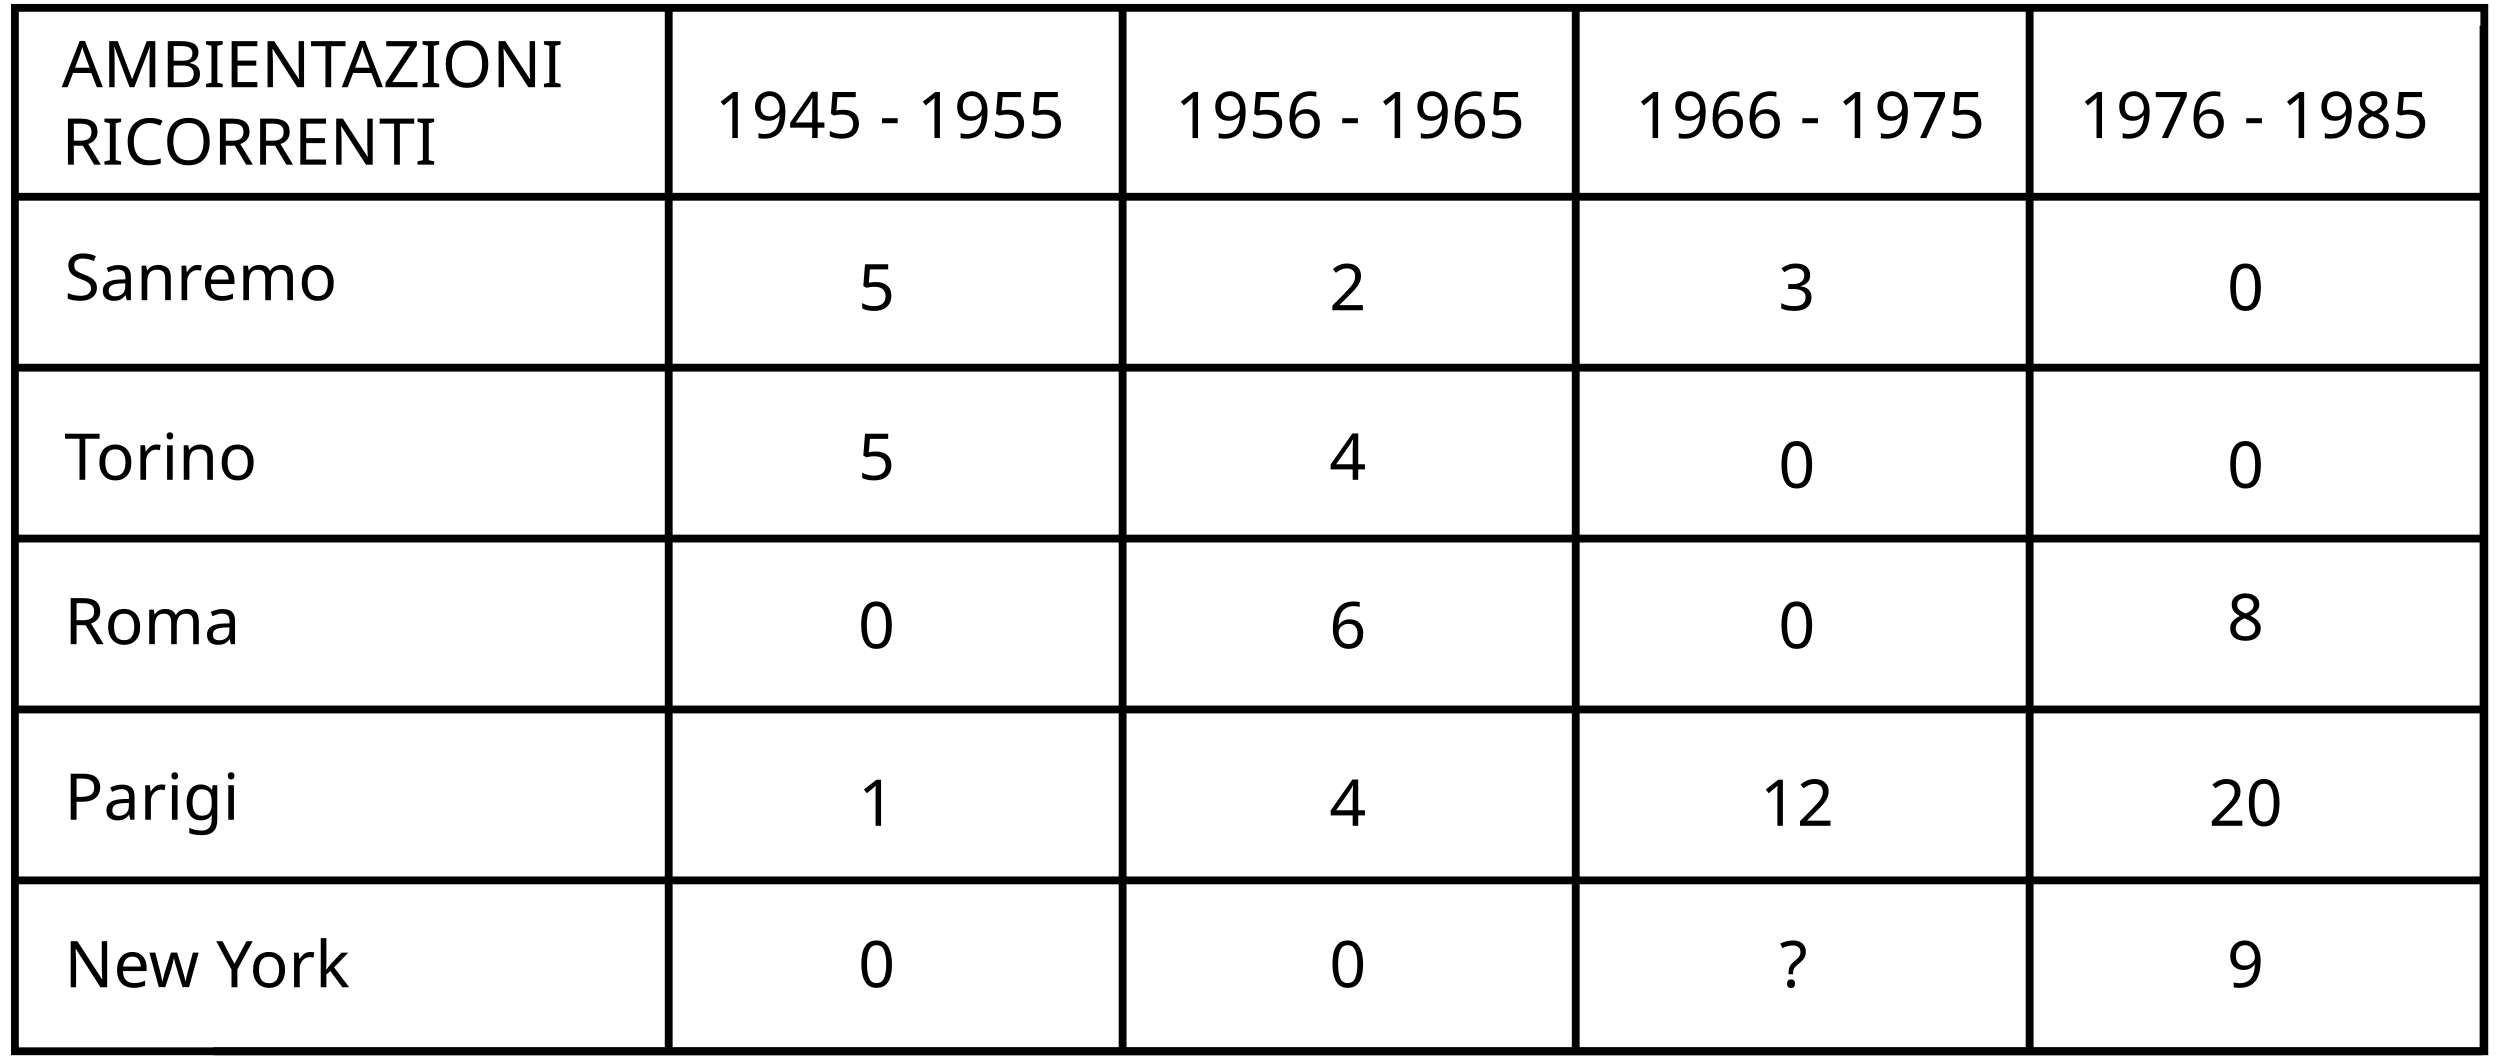
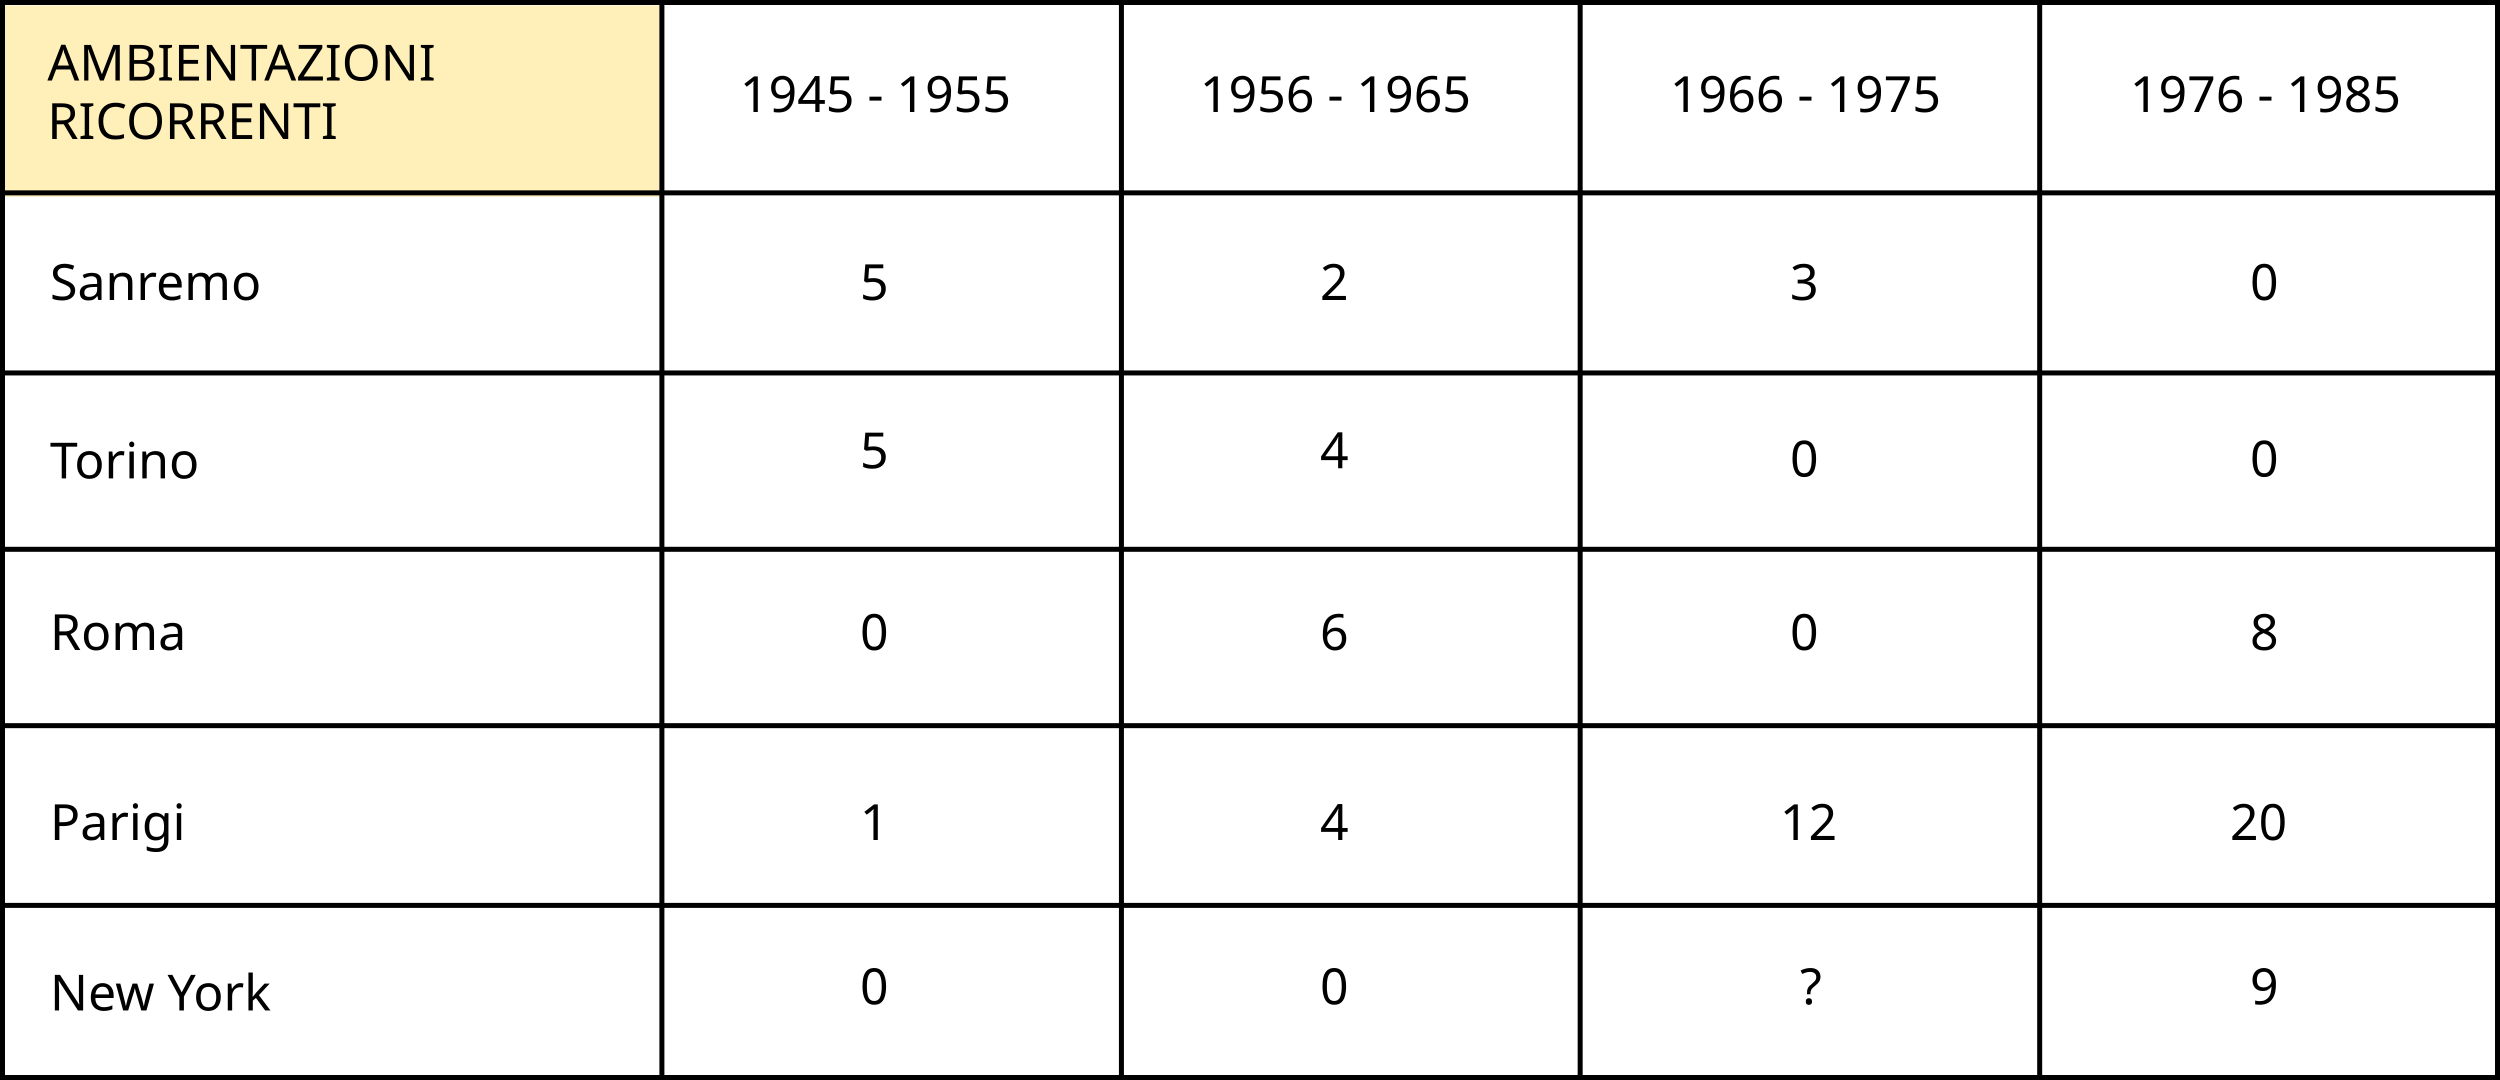
- <svg xmlns="http://www.w3.org/2000/svg" xmlns:xlink="http://www.w3.org/1999/xlink" version="1.1" id="Layer_1" x="0px" y="0px" viewBox="0 0 318.9 135.1" style="enable-background:new 0 0 318.9 135.1;" xml:space="preserve">
-   <style type="text/css">
- 	.st0{fill:none;}
- 	.st1{fill:none;stroke:#FFDA40;stroke-width:0.3;stroke-linecap:square;}
- 	.st2{fill:url(#SVGID_1_);}
- 	.st3{fill:none;stroke:#000000;stroke-miterlimit:10;}
- 	.st4{font-family:'HKGrotesk-Medium';}
- 	.st5{font-size:8.237px;}
- 	.st6{font-family:'HKGrotesk-Regular';}
- </style>
-   <pattern x="2.5" y="136.2" width="72" height="62" patternUnits="userSpaceOnUse" id="USGS_8_Sewage_Disposal" viewBox="50.3 -113.4 72 62" style="overflow:visible;">
-     <g>
-       <rect x="50.3" y="-113.4" class="st0" width="72" height="62" />
-       <rect x="50.3" y="-113.4" class="st0" width="72" height="62" />
-       <line class="st1" x1="14.6" y1="-71.6" x2="65.6" y2="-20.6" />
-       <line class="st1" x1="13.4" y1="-70.4" x2="64.4" y2="-19.4" />
-       <line class="st1" x1="12.2" y1="-69.2" x2="63.1" y2="-18.2" />
-       <line class="st1" x1="11" y1="-68" x2="61.9" y2="-17" />
-       <line class="st1" x1="9.8" y1="-66.8" x2="60.7" y2="-15.8" />
-       <line class="st1" x1="8.6" y1="-65.5" x2="59.5" y2="-14.6" />
-       <line class="st1" x1="7.4" y1="-64.3" x2="58.3" y2="-13.4" />
-       <line class="st1" x1="6.2" y1="-63.1" x2="57.1" y2="-12.2" />
-       <line class="st1" x1="5" y1="-61.9" x2="55.9" y2="-11" />
-       <line class="st1" x1="3.8" y1="-60.7" x2="54.7" y2="-9.8" />
-       <line class="st1" x1="2.6" y1="-59.5" x2="53.5" y2="-8.6" />
-       <line class="st1" x1="1.4" y1="-58.3" x2="52.3" y2="-7.4" />
-       <line class="st1" x1="0.2" y1="-57.1" x2="51.1" y2="-6.2" />
-       <line class="st1" x1="86.7" y1="-71.6" x2="137.6" y2="-20.6" />
-       <line class="st1" x1="85.5" y1="-70.4" x2="136.4" y2="-19.4" />
-       <line class="st1" x1="84.3" y1="-69.2" x2="135.2" y2="-18.2" />
-       <line class="st1" x1="83.1" y1="-68" x2="134" y2="-17" />
-       <line class="st1" x1="81.9" y1="-66.8" x2="132.8" y2="-15.8" />
-       <line class="st1" x1="80.7" y1="-65.5" x2="131.6" y2="-14.6" />
-       <line class="st1" x1="79.5" y1="-64.3" x2="130.4" y2="-13.4" />
-       <line class="st1" x1="78.3" y1="-63.1" x2="129.2" y2="-12.2" />
-       <line class="st1" x1="77" y1="-61.9" x2="128" y2="-11" />
-       <line class="st1" x1="75.8" y1="-60.7" x2="126.8" y2="-9.8" />
-       <line class="st1" x1="74.6" y1="-59.5" x2="125.6" y2="-8.6" />
-       <line class="st1" x1="73.4" y1="-58.3" x2="124.4" y2="-7.4" />
-       <line class="st1" x1="72.2" y1="-57.1" x2="123.2" y2="-6.2" />
-       <line class="st1" x1="71" y1="-55.9" x2="122" y2="-5" />
-       <line class="st1" x1="69.8" y1="-54.7" x2="120.7" y2="-3.8" />
-       <line class="st1" x1="68.6" y1="-53.5" x2="119.5" y2="-2.6" />
-       <line class="st1" x1="67.4" y1="-52.3" x2="118.3" y2="-1.4" />
-       <line class="st1" x1="66.2" y1="-51.1" x2="117.1" y2="-0.2" />
-       <line class="st1" x1="14.6" y1="-102.6" x2="65.6" y2="-51.7" />
-       <line class="st1" x1="13.4" y1="-101.4" x2="64.4" y2="-50.5" />
-       <line class="st1" x1="12.2" y1="-100.2" x2="63.1" y2="-49.3" />
-       <line class="st1" x1="11" y1="-99" x2="61.9" y2="-48.1" />
-       <line class="st1" x1="9.8" y1="-97.8" x2="60.7" y2="-46.9" />
-       <line class="st1" x1="8.6" y1="-96.6" x2="59.5" y2="-45.7" />
-       <line class="st1" x1="7.4" y1="-95.4" x2="58.3" y2="-44.5" />
-       <line class="st1" x1="6.2" y1="-94.2" x2="57.1" y2="-43.3" />
-       <line class="st1" x1="5" y1="-93" x2="55.9" y2="-42.1" />
-       <line class="st1" x1="3.8" y1="-91.8" x2="54.7" y2="-40.9" />
-       <line class="st1" x1="2.6" y1="-90.6" x2="53.5" y2="-39.7" />
-       <line class="st1" x1="1.4" y1="-89.4" x2="52.3" y2="-38.5" />
-       <line class="st1" x1="0.2" y1="-88.2" x2="51.1" y2="-37.2" />
-       <line class="st1" x1="86.7" y1="-102.6" x2="137.6" y2="-51.7" />
-       <line class="st1" x1="85.5" y1="-101.4" x2="136.4" y2="-50.5" />
-       <line class="st1" x1="84.3" y1="-100.2" x2="135.2" y2="-49.3" />
-       <line class="st1" x1="83.1" y1="-99" x2="134" y2="-48.1" />
-       <line class="st1" x1="81.9" y1="-97.8" x2="132.8" y2="-46.9" />
-       <line class="st1" x1="80.7" y1="-96.6" x2="131.6" y2="-45.7" />
-       <line class="st1" x1="79.5" y1="-95.4" x2="130.4" y2="-44.5" />
-       <line class="st1" x1="78.3" y1="-94.2" x2="129.2" y2="-43.3" />
-       <line class="st1" x1="77" y1="-93" x2="128" y2="-42.1" />
-       <line class="st1" x1="75.8" y1="-91.8" x2="126.8" y2="-40.9" />
-       <line class="st1" x1="74.6" y1="-90.6" x2="125.6" y2="-39.7" />
-       <line class="st1" x1="73.4" y1="-89.4" x2="124.4" y2="-38.5" />
-       <line class="st1" x1="72.2" y1="-88.2" x2="123.2" y2="-37.2" />
-       <line class="st1" x1="71" y1="-87" x2="122" y2="-36" />
-       <line class="st1" x1="69.8" y1="-85.8" x2="120.7" y2="-34.8" />
-       <line class="st1" x1="68.6" y1="-84.6" x2="119.5" y2="-33.6" />
-       <line class="st1" x1="67.4" y1="-83.4" x2="118.3" y2="-32.4" />
-       <line class="st1" x1="66.2" y1="-82.2" x2="117.1" y2="-31.2" />
-       <line class="st1" x1="65" y1="-80.9" x2="115.9" y2="-30" />
-       <line class="st1" x1="63.8" y1="-79.7" x2="114.7" y2="-28.8" />
-       <line class="st1" x1="62.6" y1="-78.5" x2="113.5" y2="-27.6" />
-       <line class="st1" x1="61.4" y1="-77.3" x2="112.3" y2="-26.4" />
-       <line class="st1" x1="60.2" y1="-76.1" x2="111.1" y2="-25.2" />
-       <line class="st1" x1="59" y1="-74.9" x2="109.9" y2="-24" />
-       <line class="st1" x1="57.8" y1="-73.7" x2="108.7" y2="-22.8" />
-       <line class="st1" x1="56.6" y1="-72.5" x2="107.5" y2="-21.6" />
-       <line class="st1" x1="55.4" y1="-71.3" x2="106.3" y2="-20.4" />
-       <line class="st1" x1="54.2" y1="-70.1" x2="105.1" y2="-19.2" />
-       <line class="st1" x1="53" y1="-68.9" x2="103.9" y2="-18" />
-       <line class="st1" x1="51.8" y1="-67.7" x2="102.7" y2="-16.8" />
-       <line class="st1" x1="50.6" y1="-66.5" x2="101.5" y2="-15.6" />
-       <line class="st1" x1="49.4" y1="-65.3" x2="100.3" y2="-14.4" />
-       <line class="st1" x1="48.2" y1="-64.1" x2="99.1" y2="-13.2" />
-       <line class="st1" x1="47" y1="-62.9" x2="97.9" y2="-12" />
-       <line class="st1" x1="45.8" y1="-61.7" x2="96.7" y2="-10.8" />
-       <line class="st1" x1="44.6" y1="-60.5" x2="95.5" y2="-9.6" />
-       <line class="st1" x1="43.4" y1="-59.3" x2="94.3" y2="-8.4" />
-       <line class="st1" x1="42.2" y1="-58.1" x2="93.1" y2="-7.2" />
-       <line class="st1" x1="41" y1="-56.9" x2="91.9" y2="-6" />
-       <line class="st1" x1="39.8" y1="-55.7" x2="90.7" y2="-4.8" />
-       <line class="st1" x1="38.6" y1="-54.5" x2="89.5" y2="-3.6" />
-       <line class="st1" x1="37.4" y1="-53.3" x2="88.3" y2="-2.4" />
-       <line class="st1" x1="36.2" y1="-52.1" x2="87.1" y2="-1.2" />
-       <line class="st1" x1="121.4" y1="-65.3" x2="172.3" y2="-14.4" />
-       <line class="st1" x1="120.2" y1="-64.1" x2="171.1" y2="-13.2" />
-       <line class="st1" x1="119" y1="-62.9" x2="169.9" y2="-12" />
-       <line class="st1" x1="117.8" y1="-61.7" x2="168.7" y2="-10.8" />
-       <line class="st1" x1="116.6" y1="-60.5" x2="167.5" y2="-9.6" />
-       <line class="st1" x1="115.4" y1="-59.3" x2="166.3" y2="-8.4" />
-       <line class="st1" x1="114.2" y1="-58.1" x2="165.1" y2="-7.2" />
-       <line class="st1" x1="113" y1="-56.9" x2="163.9" y2="-6" />
-       <line class="st1" x1="111.8" y1="-55.7" x2="162.7" y2="-4.8" />
-       <line class="st1" x1="110.6" y1="-54.5" x2="161.5" y2="-3.6" />
-       <line class="st1" x1="109.4" y1="-53.3" x2="160.3" y2="-2.4" />
-       <line class="st1" x1="108.2" y1="-52.1" x2="159.1" y2="-1.2" />
-       <line class="st1" x1="14.6" y1="-133.6" x2="65.6" y2="-82.7" />
-       <line class="st1" x1="13.4" y1="-132.4" x2="64.4" y2="-81.5" />
-       <line class="st1" x1="12.2" y1="-131.2" x2="63.1" y2="-80.3" />
-       <line class="st1" x1="11" y1="-130" x2="61.9" y2="-79.1" />
-       <line class="st1" x1="9.8" y1="-128.8" x2="60.7" y2="-77.9" />
-       <line class="st1" x1="8.6" y1="-127.6" x2="59.5" y2="-76.7" />
-       <line class="st1" x1="7.4" y1="-126.4" x2="58.3" y2="-75.5" />
-       <line class="st1" x1="6.2" y1="-125.2" x2="57.1" y2="-74.3" />
-       <line class="st1" x1="5" y1="-124" x2="55.9" y2="-73.1" />
-       <line class="st1" x1="3.8" y1="-122.8" x2="54.7" y2="-71.9" />
-       <line class="st1" x1="2.6" y1="-121.6" x2="53.5" y2="-70.7" />
-       <line class="st1" x1="1.4" y1="-120.4" x2="52.3" y2="-69.5" />
-       <line class="st1" x1="0.2" y1="-119.2" x2="51.1" y2="-68.3" />
-       <line class="st1" x1="86.7" y1="-133.6" x2="137.6" y2="-82.7" />
-       <line class="st1" x1="85.5" y1="-132.4" x2="136.4" y2="-81.5" />
-       <line class="st1" x1="84.3" y1="-131.2" x2="135.2" y2="-80.3" />
-       <line class="st1" x1="83.1" y1="-130" x2="134" y2="-79.1" />
-       <line class="st1" x1="81.9" y1="-128.8" x2="132.8" y2="-77.9" />
-       <line class="st1" x1="80.7" y1="-127.6" x2="131.6" y2="-76.7" />
-       <line class="st1" x1="79.5" y1="-126.4" x2="130.4" y2="-75.5" />
-       <line class="st1" x1="78.3" y1="-125.2" x2="129.2" y2="-74.3" />
-       <line class="st1" x1="77" y1="-124" x2="128" y2="-73.1" />
-       <line class="st1" x1="75.8" y1="-122.8" x2="126.8" y2="-71.9" />
-       <line class="st1" x1="74.6" y1="-121.6" x2="125.6" y2="-70.7" />
-       <line class="st1" x1="73.4" y1="-120.4" x2="124.4" y2="-69.5" />
-       <line class="st1" x1="72.2" y1="-119.2" x2="123.2" y2="-68.3" />
-       <line class="st1" x1="71" y1="-118" x2="122" y2="-67.1" />
-       <line class="st1" x1="69.8" y1="-116.8" x2="120.7" y2="-65.9" />
-       <line class="st1" x1="68.6" y1="-115.6" x2="119.5" y2="-64.7" />
-       <line class="st1" x1="67.4" y1="-114.4" x2="118.3" y2="-63.5" />
-       <line class="st1" x1="66.2" y1="-113.2" x2="117.1" y2="-62.3" />
-       <line class="st1" x1="65" y1="-112" x2="115.9" y2="-61.1" />
-       <line class="st1" x1="63.8" y1="-110.8" x2="114.7" y2="-59.9" />
-       <line class="st1" x1="62.6" y1="-109.6" x2="113.5" y2="-58.7" />
-       <line class="st1" x1="61.4" y1="-108.4" x2="112.3" y2="-57.5" />
-       <line class="st1" x1="60.2" y1="-107.2" x2="111.1" y2="-56.3" />
-       <line class="st1" x1="59" y1="-106" x2="109.9" y2="-55.1" />
-       <line class="st1" x1="57.8" y1="-104.8" x2="108.7" y2="-53.8" />
-       <line class="st1" x1="56.6" y1="-103.6" x2="107.5" y2="-52.6" />
-       <line class="st1" x1="55.4" y1="-102.4" x2="106.3" y2="-51.4" />
-       <line class="st1" x1="54.2" y1="-101.2" x2="105.1" y2="-50.2" />
-       <line class="st1" x1="53" y1="-100" x2="103.9" y2="-49" />
-       <line class="st1" x1="51.8" y1="-98.8" x2="102.7" y2="-47.8" />
-       <line class="st1" x1="50.6" y1="-97.5" x2="101.5" y2="-46.6" />
-       <line class="st1" x1="49.4" y1="-96.3" x2="100.3" y2="-45.4" />
-       <line class="st1" x1="48.2" y1="-95.1" x2="99.1" y2="-44.2" />
-       <line class="st1" x1="47" y1="-93.9" x2="97.9" y2="-43" />
-       <line class="st1" x1="45.8" y1="-92.7" x2="96.7" y2="-41.8" />
-       <line class="st1" x1="44.6" y1="-91.5" x2="95.5" y2="-40.6" />
-       <line class="st1" x1="43.4" y1="-90.3" x2="94.3" y2="-39.4" />
-       <line class="st1" x1="42.2" y1="-89.1" x2="93.1" y2="-38.2" />
-       <line class="st1" x1="41" y1="-87.9" x2="91.9" y2="-37" />
-       <line class="st1" x1="39.8" y1="-86.7" x2="90.7" y2="-35.8" />
-       <line class="st1" x1="38.6" y1="-85.5" x2="89.5" y2="-34.6" />
-       <line class="st1" x1="37.4" y1="-84.3" x2="88.3" y2="-33.4" />
-       <line class="st1" x1="36.2" y1="-83.1" x2="87.1" y2="-32.2" />
-       <line class="st1" x1="35" y1="-81.9" x2="85.9" y2="-31" />
-       <line class="st1" x1="121.4" y1="-96.3" x2="172.3" y2="-45.4" />
-       <line class="st1" x1="120.2" y1="-95.1" x2="171.1" y2="-44.2" />
-       <line class="st1" x1="119" y1="-93.9" x2="169.9" y2="-43" />
-       <line class="st1" x1="117.8" y1="-92.7" x2="168.7" y2="-41.8" />
-       <line class="st1" x1="116.6" y1="-91.5" x2="167.5" y2="-40.6" />
-       <line class="st1" x1="115.4" y1="-90.3" x2="166.3" y2="-39.4" />
-       <line class="st1" x1="114.2" y1="-89.1" x2="165.1" y2="-38.2" />
-       <line class="st1" x1="113" y1="-87.9" x2="163.9" y2="-37" />
-       <line class="st1" x1="111.8" y1="-86.7" x2="162.7" y2="-35.8" />
-       <line class="st1" x1="110.6" y1="-85.5" x2="161.5" y2="-34.6" />
-       <line class="st1" x1="109.4" y1="-84.3" x2="160.3" y2="-33.4" />
-       <line class="st1" x1="108.2" y1="-83.1" x2="159.1" y2="-32.2" />
-       <line class="st1" x1="107" y1="-81.9" x2="157.9" y2="-31" />
-       <line class="st1" x1="13.4" y1="-163.4" x2="64.4" y2="-112.5" />
-       <line class="st1" x1="12.2" y1="-162.2" x2="63.1" y2="-111.3" />
-       <line class="st1" x1="11" y1="-161" x2="61.9" y2="-110.1" />
-       <line class="st1" x1="9.8" y1="-159.8" x2="60.7" y2="-108.9" />
-       <line class="st1" x1="8.6" y1="-158.6" x2="59.5" y2="-107.7" />
-       <line class="st1" x1="7.4" y1="-157.4" x2="58.3" y2="-106.5" />
-       <line class="st1" x1="6.2" y1="-156.2" x2="57.1" y2="-105.3" />
-       <line class="st1" x1="5" y1="-155" x2="55.9" y2="-104.1" />
-       <line class="st1" x1="3.8" y1="-153.8" x2="54.7" y2="-102.9" />
-       <line class="st1" x1="2.6" y1="-152.6" x2="53.5" y2="-101.7" />
-       <line class="st1" x1="1.4" y1="-151.4" x2="52.3" y2="-100.5" />
-       <line class="st1" x1="0.2" y1="-150.2" x2="51.1" y2="-99.3" />
-       <line class="st1" x1="85.5" y1="-163.4" x2="136.4" y2="-112.5" />
-       <line class="st1" x1="84.3" y1="-162.2" x2="135.2" y2="-111.3" />
-       <line class="st1" x1="83.1" y1="-161" x2="134" y2="-110.1" />
-       <line class="st1" x1="81.9" y1="-159.8" x2="132.8" y2="-108.9" />
-       <line class="st1" x1="80.7" y1="-158.6" x2="131.6" y2="-107.7" />
-       <line class="st1" x1="79.5" y1="-157.4" x2="130.4" y2="-106.5" />
-       <line class="st1" x1="78.3" y1="-156.2" x2="129.2" y2="-105.3" />
-       <line class="st1" x1="77" y1="-155" x2="128" y2="-104.1" />
-       <line class="st1" x1="75.8" y1="-153.8" x2="126.8" y2="-102.9" />
-       <line class="st1" x1="74.6" y1="-152.6" x2="125.6" y2="-101.7" />
-       <line class="st1" x1="73.4" y1="-151.4" x2="124.4" y2="-100.5" />
-       <line class="st1" x1="72.2" y1="-150.2" x2="123.2" y2="-99.3" />
-       <line class="st1" x1="71" y1="-149" x2="122" y2="-98.1" />
-       <line class="st1" x1="69.8" y1="-147.8" x2="120.7" y2="-96.9" />
-       <line class="st1" x1="68.6" y1="-146.6" x2="119.5" y2="-95.7" />
-       <line class="st1" x1="67.4" y1="-145.4" x2="118.3" y2="-94.5" />
-       <line class="st1" x1="66.2" y1="-144.2" x2="117.1" y2="-93.3" />
-       <line class="st1" x1="65" y1="-143" x2="115.9" y2="-92.1" />
-       <line class="st1" x1="63.8" y1="-141.8" x2="114.7" y2="-90.9" />
-       <line class="st1" x1="62.6" y1="-140.6" x2="113.5" y2="-89.7" />
-       <line class="st1" x1="61.4" y1="-139.4" x2="112.3" y2="-88.5" />
-       <line class="st1" x1="60.2" y1="-138.2" x2="111.1" y2="-87.3" />
-       <line class="st1" x1="59" y1="-137" x2="109.9" y2="-86.1" />
-       <line class="st1" x1="57.8" y1="-135.8" x2="108.7" y2="-84.9" />
-       <line class="st1" x1="56.6" y1="-134.6" x2="107.5" y2="-83.7" />
-       <line class="st1" x1="55.4" y1="-133.4" x2="106.3" y2="-82.5" />
-       <line class="st1" x1="54.2" y1="-132.2" x2="105.1" y2="-81.3" />
-       <line class="st1" x1="53" y1="-131" x2="103.9" y2="-80.1" />
-       <line class="st1" x1="51.8" y1="-129.8" x2="102.7" y2="-78.9" />
-       <line class="st1" x1="50.6" y1="-128.6" x2="101.5" y2="-77.7" />
-       <line class="st1" x1="49.4" y1="-127.4" x2="100.3" y2="-76.5" />
-       <line class="st1" x1="48.2" y1="-126.2" x2="99.1" y2="-75.3" />
-       <line class="st1" x1="47" y1="-125" x2="97.9" y2="-74.1" />
-       <line class="st1" x1="45.8" y1="-123.8" x2="96.7" y2="-72.9" />
-       <line class="st1" x1="44.6" y1="-122.6" x2="95.5" y2="-71.7" />
-       <line class="st1" x1="43.4" y1="-121.4" x2="94.3" y2="-70.4" />
-       <line class="st1" x1="42.2" y1="-120.2" x2="93.1" y2="-69.2" />
-       <line class="st1" x1="41" y1="-119" x2="91.9" y2="-68" />
-       <line class="st1" x1="39.8" y1="-117.8" x2="90.7" y2="-66.8" />
-       <line class="st1" x1="38.6" y1="-116.6" x2="89.5" y2="-65.6" />
-       <line class="st1" x1="37.4" y1="-115.4" x2="88.3" y2="-64.4" />
-       <line class="st1" x1="36.2" y1="-114.1" x2="87.1" y2="-63.2" />
-       <line class="st1" x1="35" y1="-112.9" x2="85.9" y2="-62" />
-       <line class="st1" x1="121.4" y1="-127.4" x2="172.3" y2="-76.5" />
-       <line class="st1" x1="120.2" y1="-126.2" x2="171.1" y2="-75.3" />
-       <line class="st1" x1="119" y1="-125" x2="169.9" y2="-74.1" />
-       <line class="st1" x1="117.8" y1="-123.8" x2="168.7" y2="-72.9" />
-       <line class="st1" x1="116.6" y1="-122.6" x2="167.5" y2="-71.7" />
-       <line class="st1" x1="115.4" y1="-121.4" x2="166.3" y2="-70.4" />
-       <line class="st1" x1="114.2" y1="-120.2" x2="165.1" y2="-69.2" />
-       <line class="st1" x1="113" y1="-119" x2="163.9" y2="-68" />
-       <line class="st1" x1="111.8" y1="-117.8" x2="162.7" y2="-66.8" />
-       <line class="st1" x1="110.6" y1="-116.6" x2="161.5" y2="-65.6" />
-       <line class="st1" x1="109.4" y1="-115.4" x2="160.3" y2="-64.4" />
-       <line class="st1" x1="108.2" y1="-114.1" x2="159.1" y2="-63.2" />
-       <line class="st1" x1="107" y1="-112.9" x2="157.9" y2="-62" />
-       <line class="st1" x1="55.4" y1="-164.4" x2="106.3" y2="-113.5" />
-       <line class="st1" x1="54.2" y1="-163.2" x2="105.1" y2="-112.3" />
-       <line class="st1" x1="53" y1="-162" x2="103.9" y2="-111.1" />
-       <line class="st1" x1="51.8" y1="-160.8" x2="102.7" y2="-109.9" />
-       <line class="st1" x1="50.6" y1="-159.6" x2="101.5" y2="-108.7" />
-       <line class="st1" x1="49.4" y1="-158.4" x2="100.3" y2="-107.5" />
-       <line class="st1" x1="48.2" y1="-157.2" x2="99.1" y2="-106.3" />
-       <line class="st1" x1="47" y1="-156" x2="97.9" y2="-105.1" />
-       <line class="st1" x1="45.8" y1="-154.8" x2="96.7" y2="-103.9" />
-       <line class="st1" x1="44.6" y1="-153.6" x2="95.5" y2="-102.7" />
-       <line class="st1" x1="43.4" y1="-152.4" x2="94.3" y2="-101.5" />
-       <line class="st1" x1="42.2" y1="-151.2" x2="93.1" y2="-100.3" />
-       <line class="st1" x1="41" y1="-150" x2="91.9" y2="-99.1" />
-       <line class="st1" x1="39.8" y1="-148.8" x2="90.7" y2="-97.9" />
-       <line class="st1" x1="38.6" y1="-147.6" x2="89.5" y2="-96.7" />
-       <line class="st1" x1="37.4" y1="-146.4" x2="88.3" y2="-95.5" />
-       <line class="st1" x1="36.2" y1="-145.2" x2="87.1" y2="-94.3" />
-       <line class="st1" x1="35" y1="-144" x2="85.9" y2="-93.1" />
-       <line class="st1" x1="121.4" y1="-158.4" x2="172.3" y2="-107.5" />
-       <line class="st1" x1="120.2" y1="-157.2" x2="171.1" y2="-106.3" />
-       <line class="st1" x1="119" y1="-156" x2="169.9" y2="-105.1" />
-       <line class="st1" x1="117.8" y1="-154.8" x2="168.7" y2="-103.9" />
-       <line class="st1" x1="116.6" y1="-153.6" x2="167.5" y2="-102.7" />
-       <line class="st1" x1="115.4" y1="-152.4" x2="166.3" y2="-101.5" />
-       <line class="st1" x1="114.2" y1="-151.2" x2="165.1" y2="-100.3" />
-       <line class="st1" x1="113" y1="-150" x2="163.9" y2="-99.1" />
-       <line class="st1" x1="111.8" y1="-148.8" x2="162.7" y2="-97.9" />
-       <line class="st1" x1="110.6" y1="-147.6" x2="161.5" y2="-96.7" />
-       <line class="st1" x1="109.4" y1="-146.4" x2="160.3" y2="-95.5" />
-       <line class="st1" x1="108.2" y1="-145.2" x2="159.1" y2="-94.3" />
-       <line class="st1" x1="107" y1="-144" x2="157.9" y2="-93.1" />
+ <svg xmlns="http://www.w3.org/2000/svg" width="250" height="108" viewBox="0 0 250 108">
+   <defs>
+     <clipPath id="clip-Table">
+       <rect width="250" height="108" />
+     </clipPath>
+   </defs>
+   <g id="Table" clip-path="url(#clip-Table)">
+     <g id="table-2" data-name="table" transform="translate(-1.9 -0.8)">
+       <rect id="Rectangle_18845" data-name="Rectangle 18845" width="66.19" height="19.127" transform="translate(2.138 1.356)" fill="#ffd337" opacity="0.355" />
+       <path id="Path_157235" data-name="Path 157235" d="M0,105.635Z" transform="translate(1.9 3.006)" fill="none" stroke="#000" stroke-width="0.5" />
+       <line id="Line_5884" data-name="Line 5884" x2="249.841" transform="translate(1.9 20.086)" fill="none" stroke="#000" stroke-miterlimit="10" stroke-width="0.5" />
+       <line id="Line_5885" data-name="Line 5885" x2="249.841" transform="translate(1.9 55.73)" fill="none" stroke="#000" stroke-miterlimit="10" stroke-width="0.5" />
+       <line id="Line_5886" data-name="Line 5886" x2="249.841" transform="translate(1.9 38.094)" fill="none" stroke="#000" stroke-miterlimit="10" stroke-width="0.5" />
+       <line id="Line_5888" data-name="Line 5888" x2="249.841" transform="translate(1.9 91.339)" fill="none" stroke="#000" stroke-miterlimit="10" stroke-width="0.5" />
+       <line id="Line_5889" data-name="Line 5889" x2="249.841" transform="translate(1.9 73.366)" fill="none" stroke="#000" stroke-miterlimit="10" stroke-width="0.5" />
+       <line id="Line_5890" data-name="Line 5890" y2="108" transform="translate(68.09 0.8)" fill="none" stroke="#000" stroke-miterlimit="10" stroke-width="0.5" />
+       <line id="Line_5891" data-name="Line 5891" y2="108" transform="translate(114.043 0.8)" fill="none" stroke="#000" stroke-miterlimit="10" stroke-width="0.5" />
+       <line id="Line_5892" data-name="Line 5892" y2="108" transform="translate(159.916 0.8)" fill="none" stroke="#000" stroke-miterlimit="10" stroke-width="0.5" />
+       <line id="Line_5893" data-name="Line 5893" y2="108" transform="translate(205.868 0.8)" fill="none" stroke="#000" stroke-miterlimit="10" stroke-width="0.5" />
+       <text id="AMBIENTAZIONI" transform="translate(6.638 8.853)" font-size="5" font-family="HKGrotesk-Medium, HK Grotesk" font-weight="500">
+         <tspan x="0" y="0">AMBIENTAZIONI</tspan>
+       </text>
+       <text id="RICORRENTI" transform="translate(6.638 14.698)" font-size="5" font-family="HKGrotesk-Medium, HK Grotesk" font-weight="500">
+         <tspan x="0" y="0">RICORRENTI</tspan>
+       </text>
+       <text id="New_York" data-name="New York" transform="translate(6.9 101.847)" font-size="5" font-family="HKGrotesk-Medium, HK Grotesk" font-weight="500">
+         <tspan x="0" y="0">New York</tspan>
+       </text>
+       <text id="Parigi" transform="translate(6.9 84.8)" font-size="5" font-family="HKGrotesk-Medium, HK Grotesk" font-weight="500">
+         <tspan x="0" y="0">Parigi</tspan>
+       </text>
+       <text id="Sanremo" transform="translate(6.9 30.8)" font-size="5" font-family="HKGrotesk-Medium, HK Grotesk" font-weight="500">
+         <tspan x="0" y="0">Sanremo</tspan>
+       </text>
+       <text id="Roma" transform="translate(6.9 65.8)" font-size="5" font-family="HKGrotesk-Medium, HK Grotesk" font-weight="500">
+         <tspan x="0" y="0">Roma</tspan>
+       </text>
+       <text id="Torino" transform="translate(6.9 48.64)" font-size="5" font-family="HKGrotesk-Medium, HK Grotesk" font-weight="500">
+         <tspan x="0" y="0">Torino</tspan>
+       </text>
+       <text id="_1945_-_1955" data-name="1945 - 1955" transform="translate(75.9 12.001)" font-size="5" font-family="HKGrotesk-Medium, HK Grotesk" font-weight="500">
+         <tspan x="0" y="0">1945 - 1955</tspan>
+       </text>
+       <text id="_1956_-_1965" data-name="1956 - 1965" transform="translate(121.9 12.001)" font-size="5" font-family="HKGrotesk-Medium, HK Grotesk" font-weight="500">
+         <tspan x="0" y="0">1956 - 1965</tspan>
+       </text>
+       <text id="_1966_-_1975" data-name="1966 - 1975" transform="translate(168.9 12.001)" font-size="5" font-family="HKGrotesk-Medium, HK Grotesk" font-weight="500">
+         <tspan x="0" y="0">1966 - 1975</tspan>
+       </text>
+       <text id="_1976_-_1985" data-name="1976 - 1985" transform="translate(214.9 12.001)" font-size="5" font-family="HKGrotesk-Medium, HK Grotesk" font-weight="500">
+         <tspan x="0" y="0">1976 - 1985</tspan>
+       </text>
+       <text id="_9" data-name="9" transform="translate(226.9 101.227)" font-size="5" font-family="HKGrotesk-Regular, HK Grotesk">
+         <tspan x="0" y="0">9</tspan>
+       </text>
+       <text id="_0" data-name="0" transform="translate(87.9 101.227)" font-size="5" font-family="HKGrotesk-Regular, HK Grotesk">
+         <tspan x="0" y="0">0</tspan>
+       </text>
+       <text id="_0-2" data-name="0" transform="translate(133.9 101.227)" font-size="5" font-family="HKGrotesk-Regular, HK Grotesk">
+         <tspan x="0" y="0">0</tspan>
+       </text>
+       <text id="_" data-name="?" transform="translate(181.9 101.227)" font-size="5" font-family="HKGrotesk-Regular, HK Grotesk">
+         <tspan x="0" y="0">?</tspan>
+       </text>
+       <text id="_20" data-name="20" transform="translate(224.9 84.8)" font-size="5" font-family="HKGrotesk-Regular, HK Grotesk">
+         <tspan x="0" y="0">20</tspan>
+       </text>
+       <text id="_1" data-name="1" transform="translate(87.9 84.8)" font-size="5" font-family="HKGrotesk-Regular, HK Grotesk">
+         <tspan x="0" y="0">1</tspan>
+       </text>
+       <text id="_4" data-name="4" transform="translate(133.9 84.8)" font-size="5" font-family="HKGrotesk-Regular, HK Grotesk">
+         <tspan x="0" y="0">4</tspan>
+       </text>
+       <text id="_12" data-name="12" transform="translate(179.9 84.8)" font-size="5" font-family="HKGrotesk-Regular, HK Grotesk">
+         <tspan x="0" y="0">12</tspan>
+       </text>
+       <text id="_8" data-name="8" transform="translate(226.9 65.8)" font-size="5" font-family="HKGrotesk-Regular, HK Grotesk">
+         <tspan x="0" y="0">8</tspan>
+       </text>
+       <text id="_0-3" data-name="0" transform="translate(87.9 65.8)" font-size="5" font-family="HKGrotesk-Regular, HK Grotesk">
+         <tspan x="0" y="0">0</tspan>
+       </text>
+       <text id="_6" data-name="6" transform="translate(133.9 65.8)" font-size="5" font-family="HKGrotesk-Regular, HK Grotesk">
+         <tspan x="0" y="0">6</tspan>
+       </text>
+       <text id="_0-4" data-name="0" transform="translate(180.9 65.8)" font-size="5" font-family="HKGrotesk-Regular, HK Grotesk">
+         <tspan x="0" y="0">0</tspan>
+       </text>
+       <text id="_0-5" data-name="0" transform="translate(226.9 30.8)" font-size="5" font-family="HKGrotesk-Regular, HK Grotesk">
+         <tspan x="0" y="0">0</tspan>
+       </text>
+       <text id="_5" data-name="5" transform="translate(87.9 30.8)" font-size="5" font-family="HKGrotesk-Regular, HK Grotesk">
+         <tspan x="0" y="0">5</tspan>
+       </text>
+       <text id="_2" data-name="2" transform="translate(133.9 30.8)" font-size="5" font-family="HKGrotesk-Regular, HK Grotesk">
+         <tspan x="0" y="0">2</tspan>
+       </text>
+       <text id="_3" data-name="3" transform="translate(180.9 30.8)" font-size="5" font-family="HKGrotesk-Regular, HK Grotesk">
+         <tspan x="0" y="0">3</tspan>
+       </text>
+       <text id="_0-6" data-name="0" transform="translate(226.9 48.46)" font-size="5" font-family="HKGrotesk-Regular, HK Grotesk">
+         <tspan x="0" y="0">0</tspan>
+       </text>
+       <text id="_5-2" data-name="5" transform="translate(87.9 47.627)" font-size="5" font-family="HKGrotesk-Regular, HK Grotesk">
+         <tspan x="0" y="0">5</tspan>
+       </text>
+       <text id="_4-2" data-name="4" transform="translate(133.9 47.627)" font-size="5" font-family="HKGrotesk-Regular, HK Grotesk">
+         <tspan x="0" y="0">4</tspan>
+       </text>
+       <text id="_0-7" data-name="0" transform="translate(180.9 48.46)" font-size="5" font-family="HKGrotesk-Regular, HK Grotesk">
+         <tspan x="0" y="0">0</tspan>
+       </text>
    </g>
-   </pattern>
-   <pattern id="SVGID_1_" xlink:href="#USGS_8_Sewage_Disposal" patternTransform="matrix(1 0 0 -1 46.91 -16107.96)">
- </pattern>
-   <rect x="2.2" y="1.5" class="st2" width="83.4" height="24.1" />
-   <rect x="1.9" y="1" class="st3" width="315" height="133.1" />
-   <line class="st3" x1="1.9" y1="25.1" x2="316.7" y2="25.1" />
-   <line class="st3" x1="1.9" y1="68.7" x2="316.7" y2="68.7" />
-   <line class="st3" x1="1.9" y1="46.9" x2="316.7" y2="46.9" />
-   <line class="st3" x1="27.2" y1="134.1" x2="316.7" y2="134.1" />
-   <line class="st3" x1="1.9" y1="112.3" x2="316.7" y2="112.3" />
-   <line class="st3" x1="1.9" y1="90.5" x2="316.7" y2="90.5" />
-   <line class="st3" x1="85.3" y1="0.8" x2="85.3" y2="134.3" />
-   <line class="st3" x1="143.2" y1="0.8" x2="143.2" y2="134.3" />
-   <line class="st3" x1="201" y1="0.8" x2="201" y2="134.3" />
-   <line class="st3" x1="258.9" y1="0.8" x2="258.9" y2="134.3" />
-   <line class="st3" x1="316.8" y1="3.3" x2="316.8" y2="134.3" />
-   <text transform="matrix(1 0 0 1 7.8696 11.1236)" class="st4 st5">AMBIENTAZIONI </text>
-   <text transform="matrix(1 0 0 1 7.8696 21.0079)" class="st4 st5">RICORRENTI</text>
-   <text transform="matrix(1 0 0 1 8.2197 125.9322)" class="st6 st5">New York</text>
-   <text transform="matrix(1 0 0 1 284.0849 125.9322)" class="st6 st5">9</text>
-   <text transform="matrix(1 0 0 1 109.4687 125.9322)" class="st6 st5">0</text>
-   <text transform="matrix(1 0 0 1 169.5654 125.9322)" class="st6 st5">0</text>
-   <text transform="matrix(1 0 0 1 226.9951 125.9322)" class="st6 st5">?</text>
-   <text transform="matrix(1 0 0 1 281.748 105.3404)" class="st6 st5">20</text>
-   <text transform="matrix(1 0 0 1 109.4687 105.3404)" class="st6 st5">1</text>
-   <text transform="matrix(1 0 0 1 169.5654 105.3404)" class="st6 st5">4</text>
-   <text transform="matrix(1 0 0 1 224.5039 105.3404)" class="st6 st5">12</text>
-   <text transform="matrix(1 0 0 1 8.2197 104.5689)" class="st6 st5">Parigi</text>
-   <text transform="matrix(1 0 0 1 284.0849 81.6607)" class="st6 st5">8</text>
-   <text transform="matrix(1 0 0 1 109.4482 82.69)" class="st4 st5">0</text>
-   <text transform="matrix(1 0 0 1 169.5654 82.69)" class="st6 st5">6</text>
-   <text transform="matrix(1 0 0 1 226.8408 82.69)" class="st6 st5">0</text>
-   <text transform="matrix(1 0 0 1 8.2197 82.1754)" class="st6 st5">Roma</text>
-   <text transform="matrix(1 0 0 1 91.1938 17.6099)" class="st4 st5">1945 - 1955</text>
-   <text transform="matrix(1 0 0 1 149.9004 17.6099)" class="st4 st5">1956 - 1965</text>
-   <text transform="matrix(1 0 0 1 208.5859 17.6099)" class="st4 st5">1966 - 1975</text>
-   <text transform="matrix(1 0 0 1 265.2129 17.6099)" class="st4 st5">1976 - 1985</text>
-   <text transform="matrix(1 0 0 1 284.0849 39.5816)" class="st6 st5">0</text>
-   <text transform="matrix(1 0 0 1 109.4687 39.5816)" class="st6 st5">5</text>
-   <text transform="matrix(1 0 0 1 169.5654 39.5816)" class="st6 st5">2</text>
-   <text transform="matrix(1 0 0 1 226.8408 39.5816)" class="st6 st5">3</text>
-   <text transform="matrix(1 0 0 1 8.2197 38.2945)" class="st6 st5">Sanremo</text>
-   <text transform="matrix(1 0 0 1 284.0849 62.232)" class="st6 st5">0</text>
-   <text transform="matrix(1 0 0 1 109.4687 61.2027)" class="st6 st5">5</text>
-   <text transform="matrix(1 0 0 1 169.5654 61.2027)" class="st6 st5">4</text>
-   <text transform="matrix(1 0 0 1 226.8408 62.232)" class="st6 st5">0</text>
-   <text transform="matrix(1 0 0 1 8.2197 61.2027)" class="st6 st5">Torino</text>
+     <g id="Rectangle_19366" data-name="Rectangle 19366" fill="none" stroke="#000" stroke-width="0.5">
+       <rect width="250" height="108" stroke="none" />
+       <rect x="0.25" y="0.25" width="249.5" height="107.5" fill="none" />
+     </g>
+   </g>
</svg>
